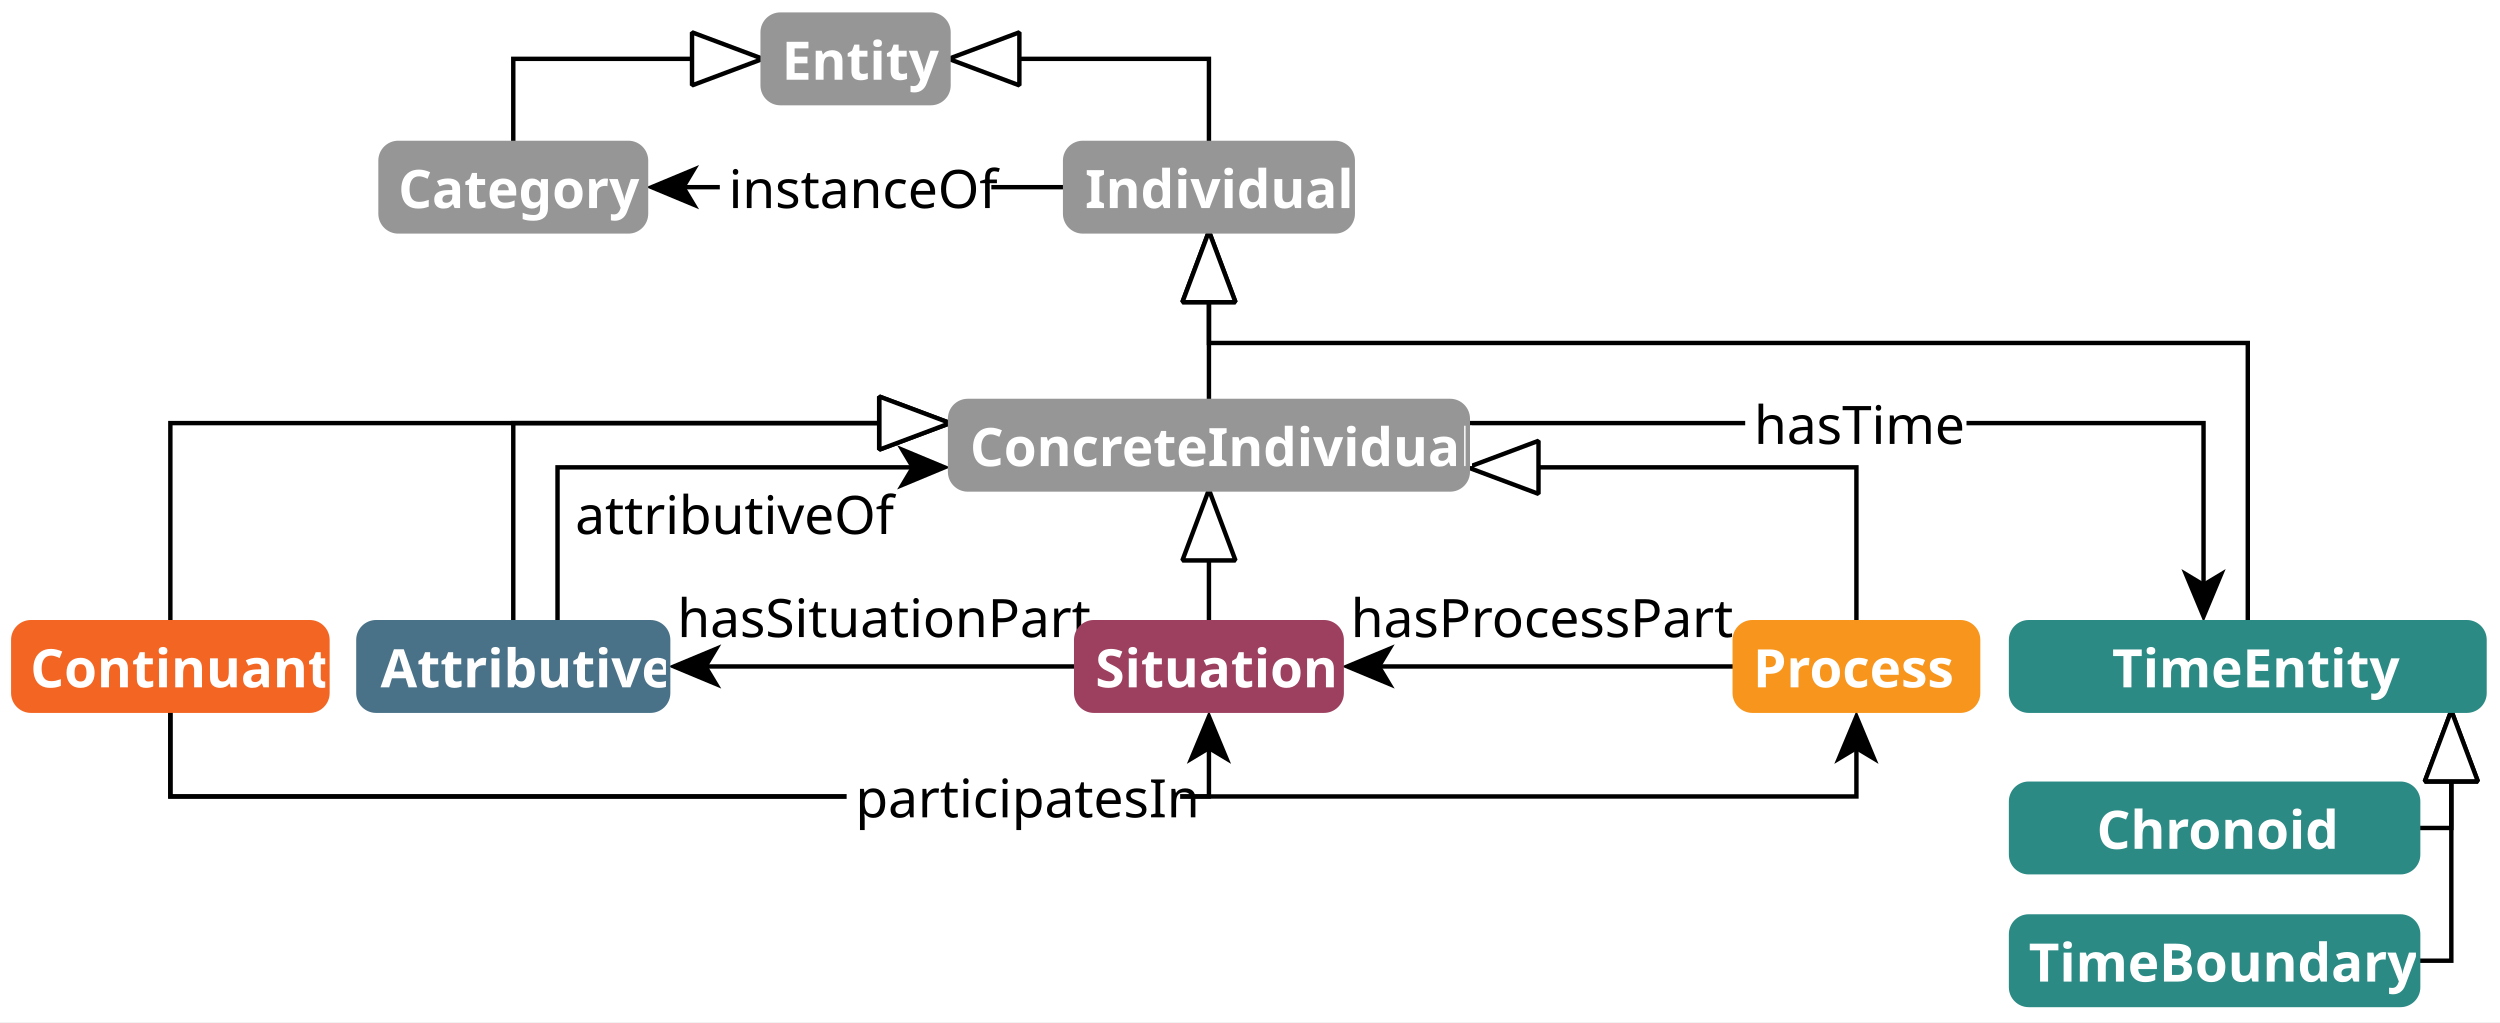
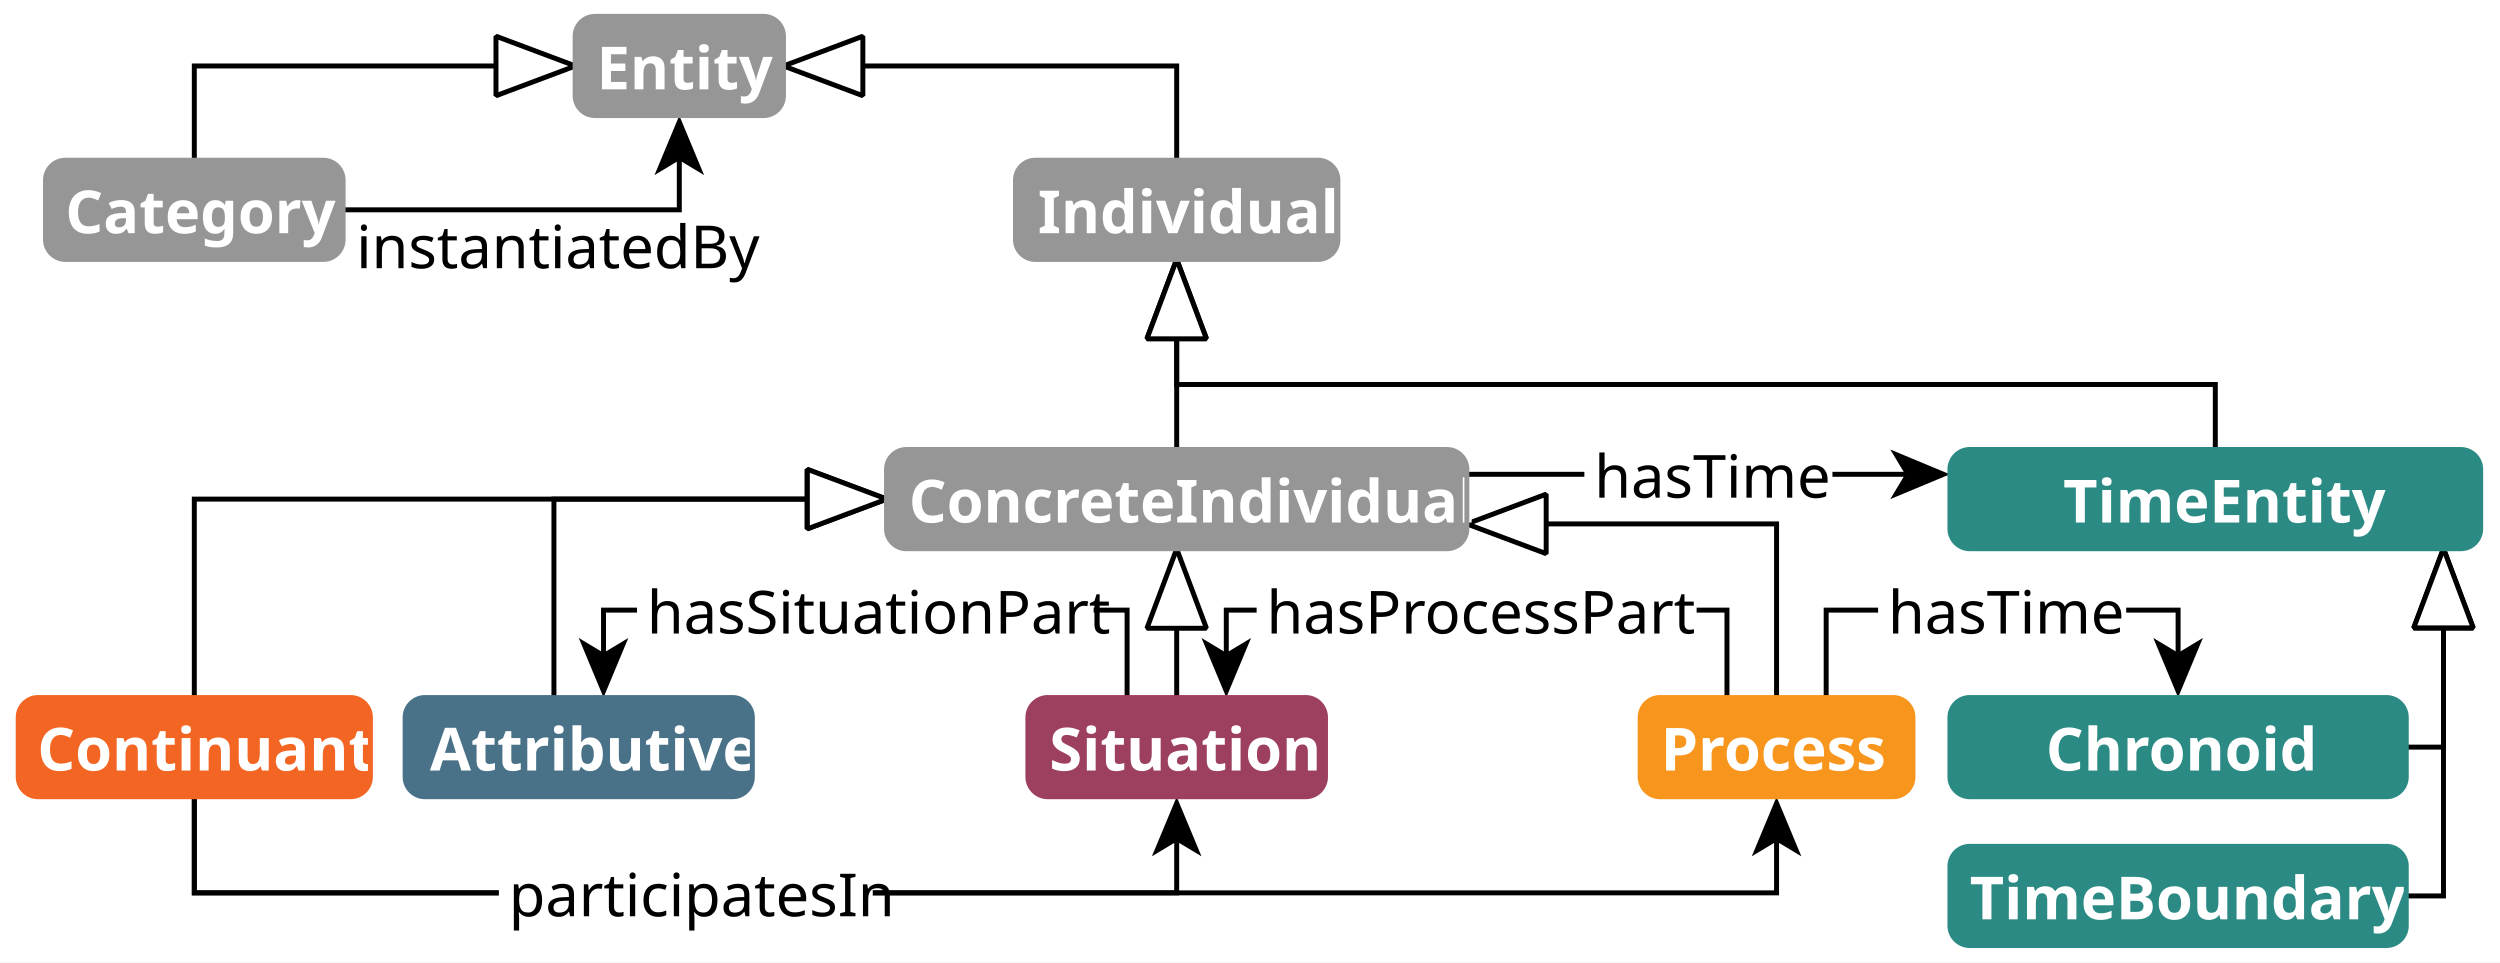
- <svg xmlns="http://www.w3.org/2000/svg" fill-opacity="1" color-rendering="auto" color-interpolation="auto" text-rendering="auto" stroke="black" stroke-linecap="square" width="1130" stroke-miterlimit="10" shape-rendering="auto" stroke-opacity="1" fill="black" stroke-dasharray="none" font-weight="normal" stroke-width="1" height="462" font-family="'Dialog'" font-style="normal" stroke-linejoin="miter" font-size="12px" stroke-dashoffset="0" image-rendering="auto">
+ <svg xmlns="http://www.w3.org/2000/svg" fill-opacity="1" color-rendering="auto" color-interpolation="auto" text-rendering="auto" stroke="black" stroke-linecap="square" width="1008" stroke-miterlimit="10" shape-rendering="auto" stroke-opacity="1" fill="black" stroke-dasharray="none" font-weight="normal" stroke-width="1" height="388" font-family="'Dialog'" font-style="normal" stroke-linejoin="miter" font-size="12px" stroke-dashoffset="0" image-rendering="auto">
  <defs id="genericDefs" />
  <g>
    <defs id="defs1">
      <clipPath clipPathUnits="userSpaceOnUse" id="clipPath1">
-         <path d="M0 0 L1130 0 L1130 462 L0 462 L0 0 Z" />
+         <path d="M0 0 L1008 0 L1008 388 L0 388 L0 0 Z" />
      </clipPath>
      <clipPath clipPathUnits="userSpaceOnUse" id="clipPath2">
-         <path d="M175 -498 L740 -498 L740 -267 L175 -267 L175 -498 Z" />
+         <path d="M211 -498 L715 -498 L715 -304 L211 -304 L211 -498 Z" />
      </clipPath>
    </defs>
-     <g fill="white" text-rendering="geometricPrecision" shape-rendering="geometricPrecision" transform="scale(2,2) translate(-175,498)" stroke="white">
-       <rect x="175" width="565" height="231" y="-498" clip-path="url(#clipPath2)" stroke="none" />
+     <g fill="white" text-rendering="geometricPrecision" shape-rendering="geometricPrecision" transform="scale(2,2) translate(-211,498)" stroke="white">
+       <rect x="211" width="504" height="194" y="-498" clip-path="url(#clipPath2)" stroke="none" />
    </g>
-     <g text-rendering="geometricPrecision" stroke-miterlimit="1.45" shape-rendering="geometricPrecision" transform="matrix(2,0,0,2,-350,996)" stroke-linecap="butt">
-       <path fill="none" d="M415.709 -455.7 L328.99 -455.7" clip-path="url(#clipPath2)" />
-       <path d="M320.99 -455.7 L332.99 -450.7 L329.99 -455.7 L332.99 -460.7 Z" clip-path="url(#clipPath2)" stroke="none" />
-       <rect x="337.678" y="-465.05" clip-path="url(#clipPath2)" fill="white" width="61.363" height="18.701" stroke="none" />
-       <text x="339.678" xml:space="preserve" y="-450.986" clip-path="url(#clipPath2)" font-family="sans-serif" stroke="none">instanceOf</text>
-       <path fill="none" d="M291 -465.697 L291 -484.7 L332.396 -484.7" clip-path="url(#clipPath2)" />
-       <path fill="white" d="M347.396 -484.7 L331.396 -490.7 L331.396 -478.7 Z" clip-path="url(#clipPath2)" stroke="none" />
-       <path fill="none" d="M347.396 -484.7 L331.396 -490.7 L331.396 -478.7 Z" clip-path="url(#clipPath2)" />
-       <path fill="none" d="M448.22 -465.697 L448.22 -484.7 L404.378 -484.7" clip-path="url(#clipPath2)" />
-       <path fill="white" d="M389.378 -484.7 L405.378 -478.7 L405.378 -490.7 Z" clip-path="url(#clipPath2)" stroke="none" />
-       <path fill="none" d="M389.378 -484.7 L405.378 -478.7 L405.378 -490.7 Z" clip-path="url(#clipPath2)" />
-       <path fill="none" d="M291 -357.397 L291 -402.38 L374.685 -402.38" clip-path="url(#clipPath2)" />
-       <path fill="white" d="M389.685 -402.38 L373.685 -408.38 L373.685 -396.38 Z" clip-path="url(#clipPath2)" stroke="none" />
-       <path fill="none" d="M389.685 -402.38 L373.685 -408.38 L373.685 -396.38 Z" clip-path="url(#clipPath2)" />
+     <g text-rendering="geometricPrecision" stroke-miterlimit="1.45" shape-rendering="geometricPrecision" transform="matrix(2,0,0,2,-422,996)" stroke-linecap="butt">
+       <path fill="none" d="M250.172 -465.697 L250.172 -484.7 L311.988 -484.7" clip-path="url(#clipPath2)" />
+       <path fill="white" d="M326.988 -484.7 L310.988 -490.7 L310.988 -478.7 Z" clip-path="url(#clipPath2)" stroke="none" />
+       <path fill="none" d="M326.988 -484.7 L310.988 -490.7 L310.988 -478.7 Z" clip-path="url(#clipPath2)" />
+       <path fill="none" d="M448.22 -465.697 L448.22 -484.7 L383.951 -484.7" clip-path="url(#clipPath2)" />
+       <path fill="white" d="M368.951 -484.7 L384.951 -478.7 L384.951 -490.7 Z" clip-path="url(#clipPath2)" stroke="none" />
+       <path fill="none" d="M368.951 -484.7 L384.951 -478.7 L384.951 -490.7 Z" clip-path="url(#clipPath2)" />
+       <path fill="none" d="M280.201 -455.7 L347.946 -455.7 L347.946 -466.702" clip-path="url(#clipPath2)" />
+       <path d="M347.946 -474.702 L342.946 -462.702 L347.946 -465.702 L352.946 -462.702 Z" clip-path="url(#clipPath2)" stroke="none" />
+       <text x="282.822" xml:space="preserve" y="-443.931" clip-path="url(#clipPath2)" font-family="sans-serif" stroke="none">instantiatedBy</text>
+       <path fill="none" d="M322.672 -357.389 L322.672 -397.38 L374.707 -397.38" clip-path="url(#clipPath2)" />
+       <path fill="white" d="M389.707 -397.38 L373.707 -403.38 L373.707 -391.38 Z" clip-path="url(#clipPath2)" stroke="none" />
+       <path fill="none" d="M389.707 -397.38 L373.707 -403.38 L373.707 -391.38 Z" clip-path="url(#clipPath2)" />
      <path fill="none" d="M448.22 -357.389 L448.22 -372.343" clip-path="url(#clipPath2)" />
      <path fill="white" d="M448.22 -387.343 L442.22 -371.343 L454.22 -371.343 Z" clip-path="url(#clipPath2)" stroke="none" />
      <path fill="none" d="M448.22 -387.343 L442.22 -371.343 L454.22 -371.343 Z" clip-path="url(#clipPath2)" />
-       <path fill="none" d="M213.5 -357.397 L213.5 -402.38 L374.741 -402.38" clip-path="url(#clipPath2)" />
-       <path fill="white" d="M389.741 -402.38 L373.741 -408.38 L373.741 -396.38 Z" clip-path="url(#clipPath2)" stroke="none" />
-       <path fill="none" d="M389.741 -402.38 L373.741 -408.38 L373.741 -396.38 Z" clip-path="url(#clipPath2)" />
-       <path fill="none" d="M594.55 -357.355 L594.55 -392.38 L521.702 -392.38" clip-path="url(#clipPath2)" />
-       <path fill="white" d="M506.702 -392.38 L522.702 -386.38 L522.702 -398.38 Z" clip-path="url(#clipPath2)" stroke="none" />
-       <path fill="none" d="M506.702 -392.38 L522.702 -386.38 L522.702 -398.38 Z" clip-path="url(#clipPath2)" />
-       <path fill="none" d="M506.747 -402.38 L673 -402.38 L673 -365.397" clip-path="url(#clipPath2)" />
-       <path d="M673 -357.397 L678 -369.397 L673 -366.397 L668 -369.397 Z" clip-path="url(#clipPath2)" stroke="none" />
-       <rect x="569.416" y="-411.73" clip-path="url(#clipPath2)" fill="white" width="50.014" height="18.701" stroke="none" />
-       <text x="571.416" xml:space="preserve" y="-397.666" clip-path="url(#clipPath2)" font-family="sans-serif" stroke="none">hasTime</text>
-       <path fill="none" d="M721.503 -310.879 L729 -310.879 L729 -322.363" clip-path="url(#clipPath2)" />
-       <path fill="white" d="M729 -337.363 L723 -321.363 L735 -321.363 Z" clip-path="url(#clipPath2)" stroke="none" />
-       <path fill="none" d="M729 -337.363 L723 -321.363 L735 -321.363 Z" clip-path="url(#clipPath2)" />
-       <path fill="none" d="M721.503 -280.879 L729 -280.879 L729 -322.411" clip-path="url(#clipPath2)" />
-       <path fill="white" d="M729 -337.411 L723 -321.411 L735 -321.411 Z" clip-path="url(#clipPath2)" stroke="none" />
-       <path fill="none" d="M729 -337.411 L723 -321.411 L735 -321.411 Z" clip-path="url(#clipPath2)" />
-       <path fill="none" d="M418.242 -347.38 L334.01 -347.38" clip-path="url(#clipPath2)" />
-       <path d="M326.01 -347.38 L338.01 -342.38 L335.01 -347.38 L338.01 -352.38 Z" clip-path="url(#clipPath2)" stroke="none" />
-       <text x="328.083" xml:space="preserve" y="-354.016" clip-path="url(#clipPath2)" font-family="sans-serif" stroke="none">hasSituationPart</text>
-       <path fill="none" d="M381.742 -392.38 L301 -392.38 L301 -357.355" clip-path="url(#clipPath2)" />
-       <path d="M389.742 -392.38 L377.742 -397.38 L380.742 -392.38 L377.742 -387.38 Z" clip-path="url(#clipPath2)" stroke="none" />
-       <text x="305" xml:space="preserve" y="-377.315" clip-path="url(#clipPath2)" font-family="sans-serif" stroke="none">attributiveOf</text>
+       <path fill="none" d="M250.172 -357.389 L250.172 -397.38 L374.763 -397.38" clip-path="url(#clipPath2)" />
+       <path fill="white" d="M389.763 -397.38 L373.763 -403.38 L373.763 -391.38 Z" clip-path="url(#clipPath2)" stroke="none" />
+       <path fill="none" d="M389.763 -397.38 L373.763 -403.38 L373.763 -391.38 Z" clip-path="url(#clipPath2)" />
+       <path fill="none" d="M569.155 -357.355 L569.155 -392.38 L521.709 -392.38" clip-path="url(#clipPath2)" />
+       <path fill="white" d="M506.709 -392.38 L522.709 -386.38 L522.709 -398.38 Z" clip-path="url(#clipPath2)" stroke="none" />
+       <path fill="none" d="M506.709 -392.38 L522.709 -386.38 L522.709 -398.38 Z" clip-path="url(#clipPath2)" />
+       <path fill="none" d="M506.726 -402.38 L596.083 -402.38" clip-path="url(#clipPath2)" />
+       <path d="M604.083 -402.38 L592.083 -407.38 L595.083 -402.38 L592.083 -397.38 Z" clip-path="url(#clipPath2)" stroke="none" />
+       <rect x="530.406" y="-411.73" clip-path="url(#clipPath2)" fill="white" width="50.014" height="18.701" stroke="none" />
+       <text x="532.406" xml:space="preserve" y="-397.666" clip-path="url(#clipPath2)" font-family="sans-serif" stroke="none">hasTime</text>
+       <path fill="none" d="M696.107 -347.38 L703.605 -347.38 L703.605 -372.37" clip-path="url(#clipPath2)" />
+       <path fill="white" d="M703.605 -387.37 L697.605 -371.37 L709.605 -371.37 Z" clip-path="url(#clipPath2)" stroke="none" />
+       <path fill="none" d="M703.605 -387.37 L697.605 -371.37 L709.605 -371.37 Z" clip-path="url(#clipPath2)" />
+       <path fill="none" d="M696.107 -317.38 L703.605 -317.38 L703.605 -372.419" clip-path="url(#clipPath2)" />
+       <path fill="white" d="M703.605 -387.419 L697.605 -371.419 L709.605 -371.419 Z" clip-path="url(#clipPath2)" stroke="none" />
+       <path fill="none" d="M703.605 -387.419 L697.605 -371.419 L709.605 -371.419 Z" clip-path="url(#clipPath2)" />
+       <path fill="none" d="M438.22 -357.387 L438.22 -375 L332.672 -375 L332.672 -365.387" clip-path="url(#clipPath2)" />
+       <path d="M332.672 -357.387 L337.672 -369.387 L332.672 -366.387 L327.672 -369.387 Z" clip-path="url(#clipPath2)" stroke="none" />
+       <rect x="339.419" y="-384.351" clip-path="url(#clipPath2)" fill="white" width="92.055" height="18.701" stroke="none" />
+       <text x="341.419" xml:space="preserve" y="-370.286" clip-path="url(#clipPath2)" font-family="sans-serif" stroke="none">hasSituationPart</text>
      <path fill="none" d="M448.22 -407.375 L448.22 -430.742" clip-path="url(#clipPath2)" />
      <path fill="white" d="M448.22 -445.742 L442.22 -429.742 L454.22 -429.742 Z" clip-path="url(#clipPath2)" stroke="none" />
      <path fill="none" d="M448.22 -445.742 L442.22 -429.742 L454.22 -429.742 Z" clip-path="url(#clipPath2)" />
-       <path fill="none" d="M683 -357.41 L683 -420.487 L448.22 -420.487 L448.22 -430.693" clip-path="url(#clipPath2)" />
+       <path fill="none" d="M657.605 -407.353 L657.605 -420.487 L448.22 -420.487 L448.22 -430.693" clip-path="url(#clipPath2)" />
      <path fill="white" d="M448.22 -445.693 L442.22 -429.693 L454.22 -429.693 Z" clip-path="url(#clipPath2)" stroke="none" />
      <path fill="none" d="M448.22 -445.693 L442.22 -429.693 L454.22 -429.693 Z" clip-path="url(#clipPath2)" />
-       <path fill="none" d="M567.077 -347.38 L486.195 -347.38" clip-path="url(#clipPath2)" />
-       <path d="M478.195 -347.38 L490.195 -342.38 L487.195 -347.38 L490.195 -352.38 Z" clip-path="url(#clipPath2)" stroke="none" />
-       <text x="480.283" xml:space="preserve" y="-354.016" clip-path="url(#clipPath2)" font-family="sans-serif" stroke="none">hasProcessPart</text>
-       <path fill="none" d="M213.5 -337.366 L213.5 -318 L448.22 -318 L448.22 -329.366" clip-path="url(#clipPath2)" />
+       <path fill="none" d="M559.155 -357.387 L559.155 -375 L458.22 -375 L458.22 -365.387" clip-path="url(#clipPath2)" />
+       <path d="M458.22 -357.387 L463.22 -369.387 L458.22 -366.387 L453.22 -369.387 Z" clip-path="url(#clipPath2)" stroke="none" />
+       <rect x="464.336" y="-384.351" clip-path="url(#clipPath2)" fill="white" width="88.703" height="18.701" stroke="none" />
+       <text x="466.336" xml:space="preserve" y="-370.286" clip-path="url(#clipPath2)" font-family="sans-serif" stroke="none">hasProcessPart</text>
+       <path fill="none" d="M250.172 -337.366 L250.172 -318 L448.22 -318 L448.22 -329.366" clip-path="url(#clipPath2)" />
      <path d="M448.22 -337.366 L443.22 -325.366 L448.22 -328.366 L453.22 -325.366 Z" clip-path="url(#clipPath2)" stroke="none" />
-       <path fill="none" d="M213.5 -337.366 L213.5 -318 L594.55 -318 L594.55 -329.366" clip-path="url(#clipPath2)" />
-       <path d="M594.55 -337.366 L589.55 -325.366 L594.55 -328.366 L599.55 -325.366 Z" clip-path="url(#clipPath2)" stroke="none" />
-       <rect x="366.339" y="-327.351" clip-path="url(#clipPath2)" fill="white" width="75.373" height="18.701" stroke="none" />
-       <text x="368.339" xml:space="preserve" y="-313.286" clip-path="url(#clipPath2)" font-family="sans-serif" stroke="none">participatesIn</text>
+       <path fill="none" d="M250.172 -337.366 L250.172 -318 L569.155 -318 L569.155 -329.366" clip-path="url(#clipPath2)" />
+       <path d="M569.155 -337.366 L564.155 -325.366 L569.155 -328.366 L574.155 -325.366 Z" clip-path="url(#clipPath2)" stroke="none" />
+       <rect x="311.574" y="-327.351" clip-path="url(#clipPath2)" fill="white" width="75.373" height="18.701" stroke="none" />
+       <text x="313.574" xml:space="preserve" y="-313.286" clip-path="url(#clipPath2)" font-family="sans-serif" stroke="none">participatesIn</text>
+       <path fill="none" d="M579.155 -357.387 L579.155 -375 L650.105 -375 L650.105 -365.387" clip-path="url(#clipPath2)" />
+       <path d="M650.105 -357.387 L655.105 -369.387 L650.105 -366.387 L645.105 -369.387 Z" clip-path="url(#clipPath2)" stroke="none" />
+       <rect x="589.623" y="-384.351" clip-path="url(#clipPath2)" fill="white" width="50.014" height="18.701" stroke="none" />
+       <text x="591.623" xml:space="preserve" y="-370.286" clip-path="url(#clipPath2)" font-family="sans-serif" stroke="none">hasTime</text>
    </g>
-     <g fill="rgb(150,150,150)" text-rendering="geometricPrecision" shape-rendering="geometricPrecision" transform="matrix(2,0,0,2,-350,996)" stroke="rgb(150,150,150)">
-       <rect x="261" y="-465.7" clip-path="url(#clipPath2)" width="60" rx="4" ry="4" height="20" stroke="none" />
+     <g fill="rgb(150,150,150)" text-rendering="geometricPrecision" shape-rendering="geometricPrecision" transform="matrix(2,0,0,2,-422,996)" stroke="rgb(150,150,150)">
+       <rect x="220.172" y="-465.7" clip-path="url(#clipPath2)" width="60" rx="4" ry="4" height="20" stroke="none" />
    </g>
-     <g stroke-linecap="butt" transform="matrix(2,0,0,2,-350,996)" fill="white" text-rendering="geometricPrecision" font-family="sans-serif" shape-rendering="geometricPrecision" stroke="white" font-weight="bold" stroke-miterlimit="1.45">
-       <text x="264.993" xml:space="preserve" y="-450.986" clip-path="url(#clipPath2)" stroke="none">Category</text>
+     <g stroke-linecap="butt" transform="matrix(2,0,0,2,-422,996)" fill="white" text-rendering="geometricPrecision" font-family="sans-serif" shape-rendering="geometricPrecision" stroke="white" font-weight="bold" stroke-miterlimit="1.45">
+       <text x="224.165" xml:space="preserve" y="-450.986" clip-path="url(#clipPath2)" stroke="none">Category</text>
    </g>
-     <g stroke-linecap="butt" transform="matrix(2,0,0,2,-350,996)" fill="rgb(150,150,150)" text-rendering="geometricPrecision" shape-rendering="geometricPrecision" stroke="rgb(150,150,150)" stroke-miterlimit="1.45">
-       <rect x="261" y="-465.7" clip-path="url(#clipPath2)" fill="none" width="60" rx="4" ry="4" height="20" />
-       <rect stroke-linecap="square" x="347.36" y="-494.7" clip-path="url(#clipPath2)" width="42" rx="4" ry="4" height="20" stroke="none" stroke-miterlimit="10" />
+     <g stroke-linecap="butt" transform="matrix(2,0,0,2,-422,996)" fill="rgb(150,150,150)" text-rendering="geometricPrecision" shape-rendering="geometricPrecision" stroke="rgb(150,150,150)" stroke-miterlimit="1.45">
+       <rect x="220.172" y="-465.7" clip-path="url(#clipPath2)" fill="none" width="60" rx="4" ry="4" height="20" />
+       <rect stroke-linecap="square" x="326.946" y="-494.7" clip-path="url(#clipPath2)" width="42" rx="4" ry="4" height="20" stroke="none" stroke-miterlimit="10" />
    </g>
-     <g stroke-linecap="butt" transform="matrix(2,0,0,2,-350,996)" fill="white" text-rendering="geometricPrecision" font-family="sans-serif" shape-rendering="geometricPrecision" stroke="white" font-weight="bold" stroke-miterlimit="1.45">
-       <text x="351.693" xml:space="preserve" y="-479.986" clip-path="url(#clipPath2)" stroke="none">Entity</text>
+     <g stroke-linecap="butt" transform="matrix(2,0,0,2,-422,996)" fill="white" text-rendering="geometricPrecision" font-family="sans-serif" shape-rendering="geometricPrecision" stroke="white" font-weight="bold" stroke-miterlimit="1.45">
+       <text x="331.279" xml:space="preserve" y="-479.986" clip-path="url(#clipPath2)" stroke="none">Entity</text>
    </g>
-     <g stroke-linecap="butt" transform="matrix(2,0,0,2,-350,996)" fill="rgb(150,150,150)" text-rendering="geometricPrecision" shape-rendering="geometricPrecision" stroke="rgb(150,150,150)" stroke-miterlimit="1.45">
-       <rect x="347.36" y="-494.7" clip-path="url(#clipPath2)" fill="none" width="42" rx="4" ry="4" height="20" />
+     <g stroke-linecap="butt" transform="matrix(2,0,0,2,-422,996)" fill="rgb(150,150,150)" text-rendering="geometricPrecision" shape-rendering="geometricPrecision" stroke="rgb(150,150,150)" stroke-miterlimit="1.45">
+       <rect x="326.946" y="-494.7" clip-path="url(#clipPath2)" fill="none" width="42" rx="4" ry="4" height="20" />
      <rect stroke-linecap="square" x="389.72" y="-407.38" clip-path="url(#clipPath2)" width="117" rx="4" ry="4" height="20" stroke="none" stroke-miterlimit="10" />
    </g>
-     <g stroke-linecap="butt" transform="matrix(2,0,0,2,-350,996)" fill="white" text-rendering="geometricPrecision" font-family="sans-serif" shape-rendering="geometricPrecision" stroke="white" font-weight="bold" stroke-miterlimit="1.45">
+     <g stroke-linecap="butt" transform="matrix(2,0,0,2,-422,996)" fill="white" text-rendering="geometricPrecision" font-family="sans-serif" shape-rendering="geometricPrecision" stroke="white" font-weight="bold" stroke-miterlimit="1.45">
      <text x="394.211" xml:space="preserve" y="-392.666" clip-path="url(#clipPath2)" stroke="none">ConcreteIndividual</text>
    </g>
-     <g stroke-linecap="butt" transform="matrix(2,0,0,2,-350,996)" fill="rgb(150,150,150)" text-rendering="geometricPrecision" shape-rendering="geometricPrecision" stroke="rgb(150,150,150)" stroke-miterlimit="1.45">
+     <g stroke-linecap="butt" transform="matrix(2,0,0,2,-422,996)" fill="rgb(150,150,150)" text-rendering="geometricPrecision" shape-rendering="geometricPrecision" stroke="rgb(150,150,150)" stroke-miterlimit="1.45">
      <rect x="389.72" y="-407.38" clip-path="url(#clipPath2)" fill="none" width="117" rx="4" ry="4" height="20" />
    </g>
-     <g fill="rgb(43,138,132)" text-rendering="geometricPrecision" shape-rendering="geometricPrecision" transform="matrix(2,0,0,2,-350,996)" stroke="rgb(43,138,132)">
-       <rect x="629.5" y="-357.38" clip-path="url(#clipPath2)" width="107" rx="4" ry="4" height="20" stroke="none" />
+     <g fill="rgb(43,138,132)" text-rendering="geometricPrecision" shape-rendering="geometricPrecision" transform="matrix(2,0,0,2,-422,996)" stroke="rgb(43,138,132)">
+       <rect x="604.105" y="-407.38" clip-path="url(#clipPath2)" width="107" rx="4" ry="4" height="20" stroke="none" />
    </g>
-     <g stroke-linecap="butt" transform="matrix(2,0,0,2,-350,996)" fill="white" text-rendering="geometricPrecision" font-family="sans-serif" shape-rendering="geometricPrecision" stroke="white" font-weight="bold" stroke-miterlimit="1.45">
-       <text x="652.329" xml:space="preserve" y="-342.666" clip-path="url(#clipPath2)" stroke="none">TimeEntity</text>
+     <g stroke-linecap="butt" transform="matrix(2,0,0,2,-422,996)" fill="white" text-rendering="geometricPrecision" font-family="sans-serif" shape-rendering="geometricPrecision" stroke="white" font-weight="bold" stroke-miterlimit="1.45">
+       <text x="626.934" xml:space="preserve" y="-392.666" clip-path="url(#clipPath2)" stroke="none">TimeEntity</text>
    </g>
-     <g stroke-linecap="butt" transform="matrix(2,0,0,2,-350,996)" fill="rgb(43,138,132)" text-rendering="geometricPrecision" shape-rendering="geometricPrecision" stroke="rgb(43,138,132)" stroke-miterlimit="1.45">
-       <rect x="629.5" y="-357.38" clip-path="url(#clipPath2)" fill="none" width="107" rx="4" ry="4" height="20" />
+     <g stroke-linecap="butt" transform="matrix(2,0,0,2,-422,996)" fill="rgb(43,138,132)" text-rendering="geometricPrecision" shape-rendering="geometricPrecision" stroke="rgb(43,138,132)" stroke-miterlimit="1.45">
+       <rect x="604.105" y="-407.38" clip-path="url(#clipPath2)" fill="none" width="107" rx="4" ry="4" height="20" />
    </g>
-     <g fill="rgb(73,114,136)" text-rendering="geometricPrecision" shape-rendering="geometricPrecision" transform="matrix(2,0,0,2,-350,996)" stroke="rgb(73,114,136)">
-       <rect x="256" y="-357.38" clip-path="url(#clipPath2)" width="70" rx="4" ry="4" height="20" stroke="none" />
+     <g fill="rgb(73,114,136)" text-rendering="geometricPrecision" shape-rendering="geometricPrecision" transform="matrix(2,0,0,2,-422,996)" stroke="rgb(73,114,136)">
+       <rect x="292.672" y="-357.38" clip-path="url(#clipPath2)" width="70" rx="4" ry="4" height="20" stroke="none" />
    </g>
-     <g stroke-linecap="butt" transform="matrix(2,0,0,2,-350,996)" fill="white" text-rendering="geometricPrecision" font-family="sans-serif" shape-rendering="geometricPrecision" stroke="white" font-weight="bold" stroke-miterlimit="1.45">
-       <text x="261" xml:space="preserve" y="-342.666" clip-path="url(#clipPath2)" stroke="none">Attributive</text>
+     <g stroke-linecap="butt" transform="matrix(2,0,0,2,-422,996)" fill="white" text-rendering="geometricPrecision" font-family="sans-serif" shape-rendering="geometricPrecision" stroke="white" font-weight="bold" stroke-miterlimit="1.45">
+       <text x="297.672" xml:space="preserve" y="-342.666" clip-path="url(#clipPath2)" stroke="none">Attributive</text>
    </g>
-     <g stroke-linecap="butt" transform="matrix(2,0,0,2,-350,996)" fill="rgb(73,114,136)" text-rendering="geometricPrecision" shape-rendering="geometricPrecision" stroke="rgb(73,114,136)" stroke-miterlimit="1.45">
-       <rect x="256" y="-357.38" clip-path="url(#clipPath2)" fill="none" width="70" rx="4" ry="4" height="20" />
+     <g stroke-linecap="butt" transform="matrix(2,0,0,2,-422,996)" fill="rgb(73,114,136)" text-rendering="geometricPrecision" shape-rendering="geometricPrecision" stroke="rgb(73,114,136)" stroke-miterlimit="1.45">
+       <rect x="292.672" y="-357.38" clip-path="url(#clipPath2)" fill="none" width="70" rx="4" ry="4" height="20" />
    </g>
-     <g fill="rgb(243,101,35)" text-rendering="geometricPrecision" shape-rendering="geometricPrecision" transform="matrix(2,0,0,2,-350,996)" stroke="rgb(243,101,35)">
-       <rect x="178" y="-357.38" clip-path="url(#clipPath2)" width="71" rx="4" ry="4" height="20" stroke="none" />
+     <g fill="rgb(243,101,35)" text-rendering="geometricPrecision" shape-rendering="geometricPrecision" transform="matrix(2,0,0,2,-422,996)" stroke="rgb(243,101,35)">
+       <rect x="214.672" y="-357.38" clip-path="url(#clipPath2)" width="71" rx="4" ry="4" height="20" stroke="none" />
    </g>
-     <g stroke-linecap="butt" transform="matrix(2,0,0,2,-350,996)" fill="white" text-rendering="geometricPrecision" font-family="sans-serif" shape-rendering="geometricPrecision" stroke="white" font-weight="bold" stroke-miterlimit="1.45">
-       <text x="181.842" xml:space="preserve" y="-342.666" clip-path="url(#clipPath2)" stroke="none">Continuant</text>
+     <g stroke-linecap="butt" transform="matrix(2,0,0,2,-422,996)" fill="white" text-rendering="geometricPrecision" font-family="sans-serif" shape-rendering="geometricPrecision" stroke="white" font-weight="bold" stroke-miterlimit="1.45">
+       <text x="218.514" xml:space="preserve" y="-342.666" clip-path="url(#clipPath2)" stroke="none">Continuant</text>
    </g>
-     <g stroke-linecap="butt" transform="matrix(2,0,0,2,-350,996)" fill="rgb(243,101,35)" text-rendering="geometricPrecision" shape-rendering="geometricPrecision" stroke="rgb(243,101,35)" stroke-miterlimit="1.45">
-       <rect x="178" y="-357.38" clip-path="url(#clipPath2)" fill="none" width="71" rx="4" ry="4" height="20" />
+     <g stroke-linecap="butt" transform="matrix(2,0,0,2,-422,996)" fill="rgb(243,101,35)" text-rendering="geometricPrecision" shape-rendering="geometricPrecision" stroke="rgb(243,101,35)" stroke-miterlimit="1.45">
+       <rect x="214.672" y="-357.38" clip-path="url(#clipPath2)" fill="none" width="71" rx="4" ry="4" height="20" />
    </g>
-     <g fill="rgb(150,150,150)" text-rendering="geometricPrecision" shape-rendering="geometricPrecision" transform="matrix(2,0,0,2,-350,996)" stroke="rgb(150,150,150)">
+     <g fill="rgb(150,150,150)" text-rendering="geometricPrecision" shape-rendering="geometricPrecision" transform="matrix(2,0,0,2,-422,996)" stroke="rgb(150,150,150)">
      <rect x="415.72" y="-465.7" clip-path="url(#clipPath2)" width="65" rx="4" ry="4" height="20" stroke="none" />
    </g>
-     <g stroke-linecap="butt" transform="matrix(2,0,0,2,-350,996)" fill="white" text-rendering="geometricPrecision" font-family="sans-serif" shape-rendering="geometricPrecision" stroke="white" font-weight="bold" stroke-miterlimit="1.45">
+     <g stroke-linecap="butt" transform="matrix(2,0,0,2,-422,996)" fill="white" text-rendering="geometricPrecision" font-family="sans-serif" shape-rendering="geometricPrecision" stroke="white" font-weight="bold" stroke-miterlimit="1.45">
      <text x="420.218" xml:space="preserve" y="-450.986" clip-path="url(#clipPath2)" stroke="none">Individual</text>
    </g>
-     <g stroke-linecap="butt" transform="matrix(2,0,0,2,-350,996)" fill="rgb(150,150,150)" text-rendering="geometricPrecision" shape-rendering="geometricPrecision" stroke="rgb(150,150,150)" stroke-miterlimit="1.45">
+     <g stroke-linecap="butt" transform="matrix(2,0,0,2,-422,996)" fill="rgb(150,150,150)" text-rendering="geometricPrecision" shape-rendering="geometricPrecision" stroke="rgb(150,150,150)" stroke-miterlimit="1.45">
      <rect x="415.72" y="-465.7" clip-path="url(#clipPath2)" fill="none" width="65" rx="4" ry="4" height="20" />
    </g>
-     <g fill="rgb(157,64,95)" text-rendering="geometricPrecision" shape-rendering="geometricPrecision" transform="matrix(2,0,0,2,-350,996)" stroke="rgb(157,64,95)">
+     <g fill="rgb(157,64,95)" text-rendering="geometricPrecision" shape-rendering="geometricPrecision" transform="matrix(2,0,0,2,-422,996)" stroke="rgb(157,64,95)">
      <rect x="418.22" y="-357.38" clip-path="url(#clipPath2)" width="60" rx="4" ry="4" height="20" stroke="none" />
    </g>
-     <g stroke-linecap="butt" transform="matrix(2,0,0,2,-350,996)" fill="white" text-rendering="geometricPrecision" font-family="sans-serif" shape-rendering="geometricPrecision" stroke="white" font-weight="bold" stroke-miterlimit="1.45">
+     <g stroke-linecap="butt" transform="matrix(2,0,0,2,-422,996)" fill="white" text-rendering="geometricPrecision" font-family="sans-serif" shape-rendering="geometricPrecision" stroke="white" font-weight="bold" stroke-miterlimit="1.45">
      <text x="422.556" xml:space="preserve" y="-342.666" clip-path="url(#clipPath2)" stroke="none">Situation</text>
    </g>
-     <g stroke-linecap="butt" transform="matrix(2,0,0,2,-350,996)" fill="rgb(157,64,95)" text-rendering="geometricPrecision" shape-rendering="geometricPrecision" stroke="rgb(157,64,95)" stroke-miterlimit="1.45">
+     <g stroke-linecap="butt" transform="matrix(2,0,0,2,-422,996)" fill="rgb(157,64,95)" text-rendering="geometricPrecision" shape-rendering="geometricPrecision" stroke="rgb(157,64,95)" stroke-miterlimit="1.45">
      <rect x="418.22" y="-357.38" clip-path="url(#clipPath2)" fill="none" width="60" rx="4" ry="4" height="20" />
    </g>
-     <g fill="rgb(247,149,29)" text-rendering="geometricPrecision" shape-rendering="geometricPrecision" transform="matrix(2,0,0,2,-350,996)" stroke="rgb(247,149,29)">
-       <rect x="567.05" y="-357.38" clip-path="url(#clipPath2)" width="55" rx="4" ry="4" height="20" stroke="none" />
+     <g fill="rgb(247,149,29)" text-rendering="geometricPrecision" shape-rendering="geometricPrecision" transform="matrix(2,0,0,2,-422,996)" stroke="rgb(247,149,29)">
+       <rect x="541.655" y="-357.38" clip-path="url(#clipPath2)" width="55" rx="4" ry="4" height="20" stroke="none" />
    </g>
-     <g stroke-linecap="butt" transform="matrix(2,0,0,2,-350,996)" fill="white" text-rendering="geometricPrecision" font-family="sans-serif" shape-rendering="geometricPrecision" stroke="white" font-weight="bold" stroke-miterlimit="1.45">
-       <text x="571.2" xml:space="preserve" y="-342.666" clip-path="url(#clipPath2)" stroke="none">Process</text>
+     <g stroke-linecap="butt" transform="matrix(2,0,0,2,-422,996)" fill="white" text-rendering="geometricPrecision" font-family="sans-serif" shape-rendering="geometricPrecision" stroke="white" font-weight="bold" stroke-miterlimit="1.45">
+       <text x="545.805" xml:space="preserve" y="-342.666" clip-path="url(#clipPath2)" stroke="none">Process</text>
    </g>
-     <g stroke-linecap="butt" transform="matrix(2,0,0,2,-350,996)" fill="rgb(247,149,29)" text-rendering="geometricPrecision" shape-rendering="geometricPrecision" stroke="rgb(247,149,29)" stroke-miterlimit="1.45">
-       <rect x="567.05" y="-357.38" clip-path="url(#clipPath2)" fill="none" width="55" rx="4" ry="4" height="20" />
+     <g stroke-linecap="butt" transform="matrix(2,0,0,2,-422,996)" fill="rgb(247,149,29)" text-rendering="geometricPrecision" shape-rendering="geometricPrecision" stroke="rgb(247,149,29)" stroke-miterlimit="1.45">
+       <rect x="541.655" y="-357.38" clip-path="url(#clipPath2)" fill="none" width="55" rx="4" ry="4" height="20" />
    </g>
-     <g fill="rgb(43,138,132)" text-rendering="geometricPrecision" shape-rendering="geometricPrecision" transform="matrix(2,0,0,2,-350,996)" stroke="rgb(43,138,132)">
-       <rect x="629.5" y="-320.879" clip-path="url(#clipPath2)" width="92" rx="4" ry="4" height="20" stroke="none" />
+     <g fill="rgb(43,138,132)" text-rendering="geometricPrecision" shape-rendering="geometricPrecision" transform="matrix(2,0,0,2,-422,996)" stroke="rgb(43,138,132)">
+       <rect x="604.105" y="-357.38" clip-path="url(#clipPath2)" width="92" rx="4" ry="4" height="20" stroke="none" />
    </g>
-     <g stroke-linecap="butt" transform="matrix(2,0,0,2,-350,996)" fill="white" text-rendering="geometricPrecision" font-family="sans-serif" shape-rendering="geometricPrecision" stroke="white" font-weight="bold" stroke-miterlimit="1.45">
-       <text x="648.84" xml:space="preserve" y="-306.165" clip-path="url(#clipPath2)" stroke="none">Chronoid</text>
+     <g stroke-linecap="butt" transform="matrix(2,0,0,2,-422,996)" fill="white" text-rendering="geometricPrecision" font-family="sans-serif" shape-rendering="geometricPrecision" stroke="white" font-weight="bold" stroke-miterlimit="1.45">
+       <text x="623.445" xml:space="preserve" y="-342.666" clip-path="url(#clipPath2)" stroke="none">Chronoid</text>
    </g>
-     <g stroke-linecap="butt" transform="matrix(2,0,0,2,-350,996)" fill="rgb(43,138,132)" text-rendering="geometricPrecision" shape-rendering="geometricPrecision" stroke="rgb(43,138,132)" stroke-miterlimit="1.45">
-       <rect x="629.5" y="-320.879" clip-path="url(#clipPath2)" fill="none" width="92" rx="4" ry="4" height="20" />
-       <rect stroke-linecap="square" x="629.5" y="-290.879" clip-path="url(#clipPath2)" width="92" rx="4" ry="4" height="20" stroke="none" stroke-miterlimit="10" />
+     <g stroke-linecap="butt" transform="matrix(2,0,0,2,-422,996)" fill="rgb(43,138,132)" text-rendering="geometricPrecision" shape-rendering="geometricPrecision" stroke="rgb(43,138,132)" stroke-miterlimit="1.45">
+       <rect x="604.105" y="-357.38" clip-path="url(#clipPath2)" fill="none" width="92" rx="4" ry="4" height="20" />
+       <rect stroke-linecap="square" x="604.105" y="-327.38" clip-path="url(#clipPath2)" width="92" rx="4" ry="4" height="20" stroke="none" stroke-miterlimit="10" />
    </g>
-     <g stroke-linecap="butt" transform="matrix(2,0,0,2,-350,996)" fill="white" text-rendering="geometricPrecision" font-family="sans-serif" shape-rendering="geometricPrecision" stroke="white" font-weight="bold" stroke-miterlimit="1.45">
-       <text x="633.494" xml:space="preserve" y="-276.165" clip-path="url(#clipPath2)" stroke="none">TimeBoundary</text>
+     <g stroke-linecap="butt" transform="matrix(2,0,0,2,-422,996)" fill="white" text-rendering="geometricPrecision" font-family="sans-serif" shape-rendering="geometricPrecision" stroke="white" font-weight="bold" stroke-miterlimit="1.45">
+       <text x="608.099" xml:space="preserve" y="-312.666" clip-path="url(#clipPath2)" stroke="none">TimeBoundary</text>
    </g>
-     <g stroke-linecap="butt" transform="matrix(2,0,0,2,-350,996)" fill="rgb(43,138,132)" text-rendering="geometricPrecision" shape-rendering="geometricPrecision" stroke="rgb(43,138,132)" stroke-miterlimit="1.45">
-       <rect x="629.5" y="-290.879" clip-path="url(#clipPath2)" fill="none" width="92" rx="4" ry="4" height="20" />
+     <g stroke-linecap="butt" transform="matrix(2,0,0,2,-422,996)" fill="rgb(43,138,132)" text-rendering="geometricPrecision" shape-rendering="geometricPrecision" stroke="rgb(43,138,132)" stroke-miterlimit="1.45">
+       <rect x="604.105" y="-327.38" clip-path="url(#clipPath2)" fill="none" width="92" rx="4" ry="4" height="20" />
    </g>
  </g>
</svg>
